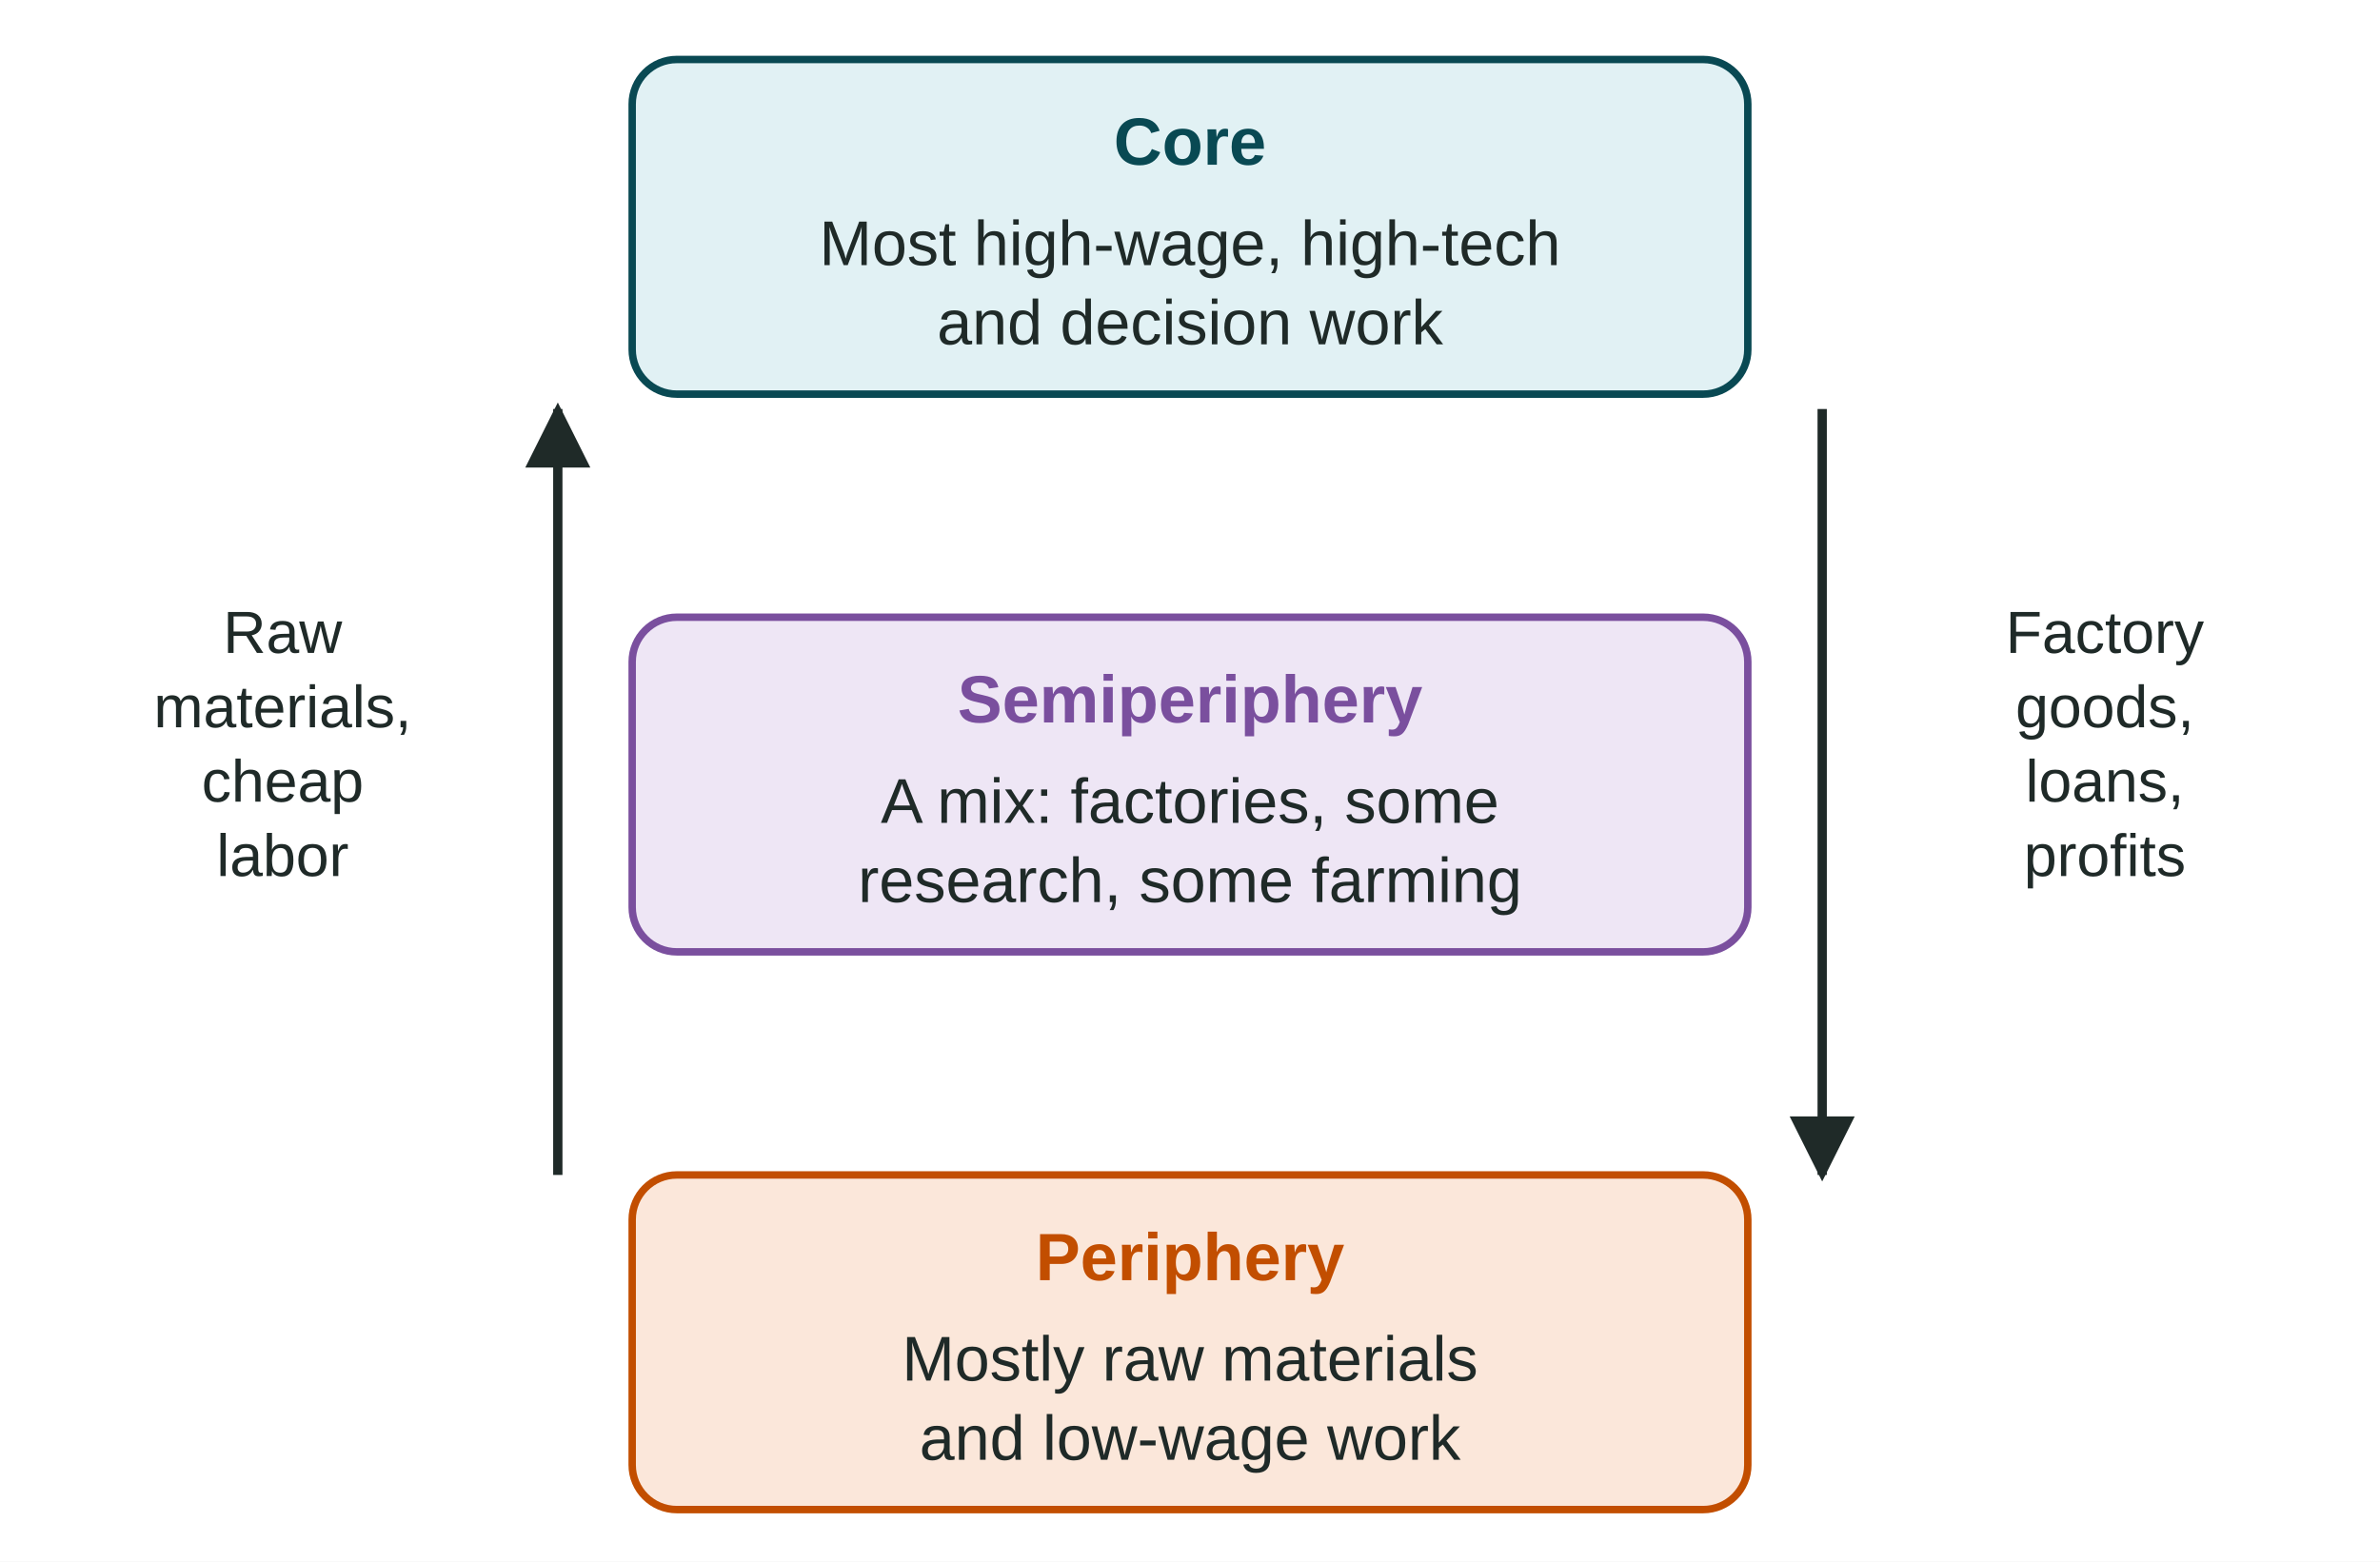
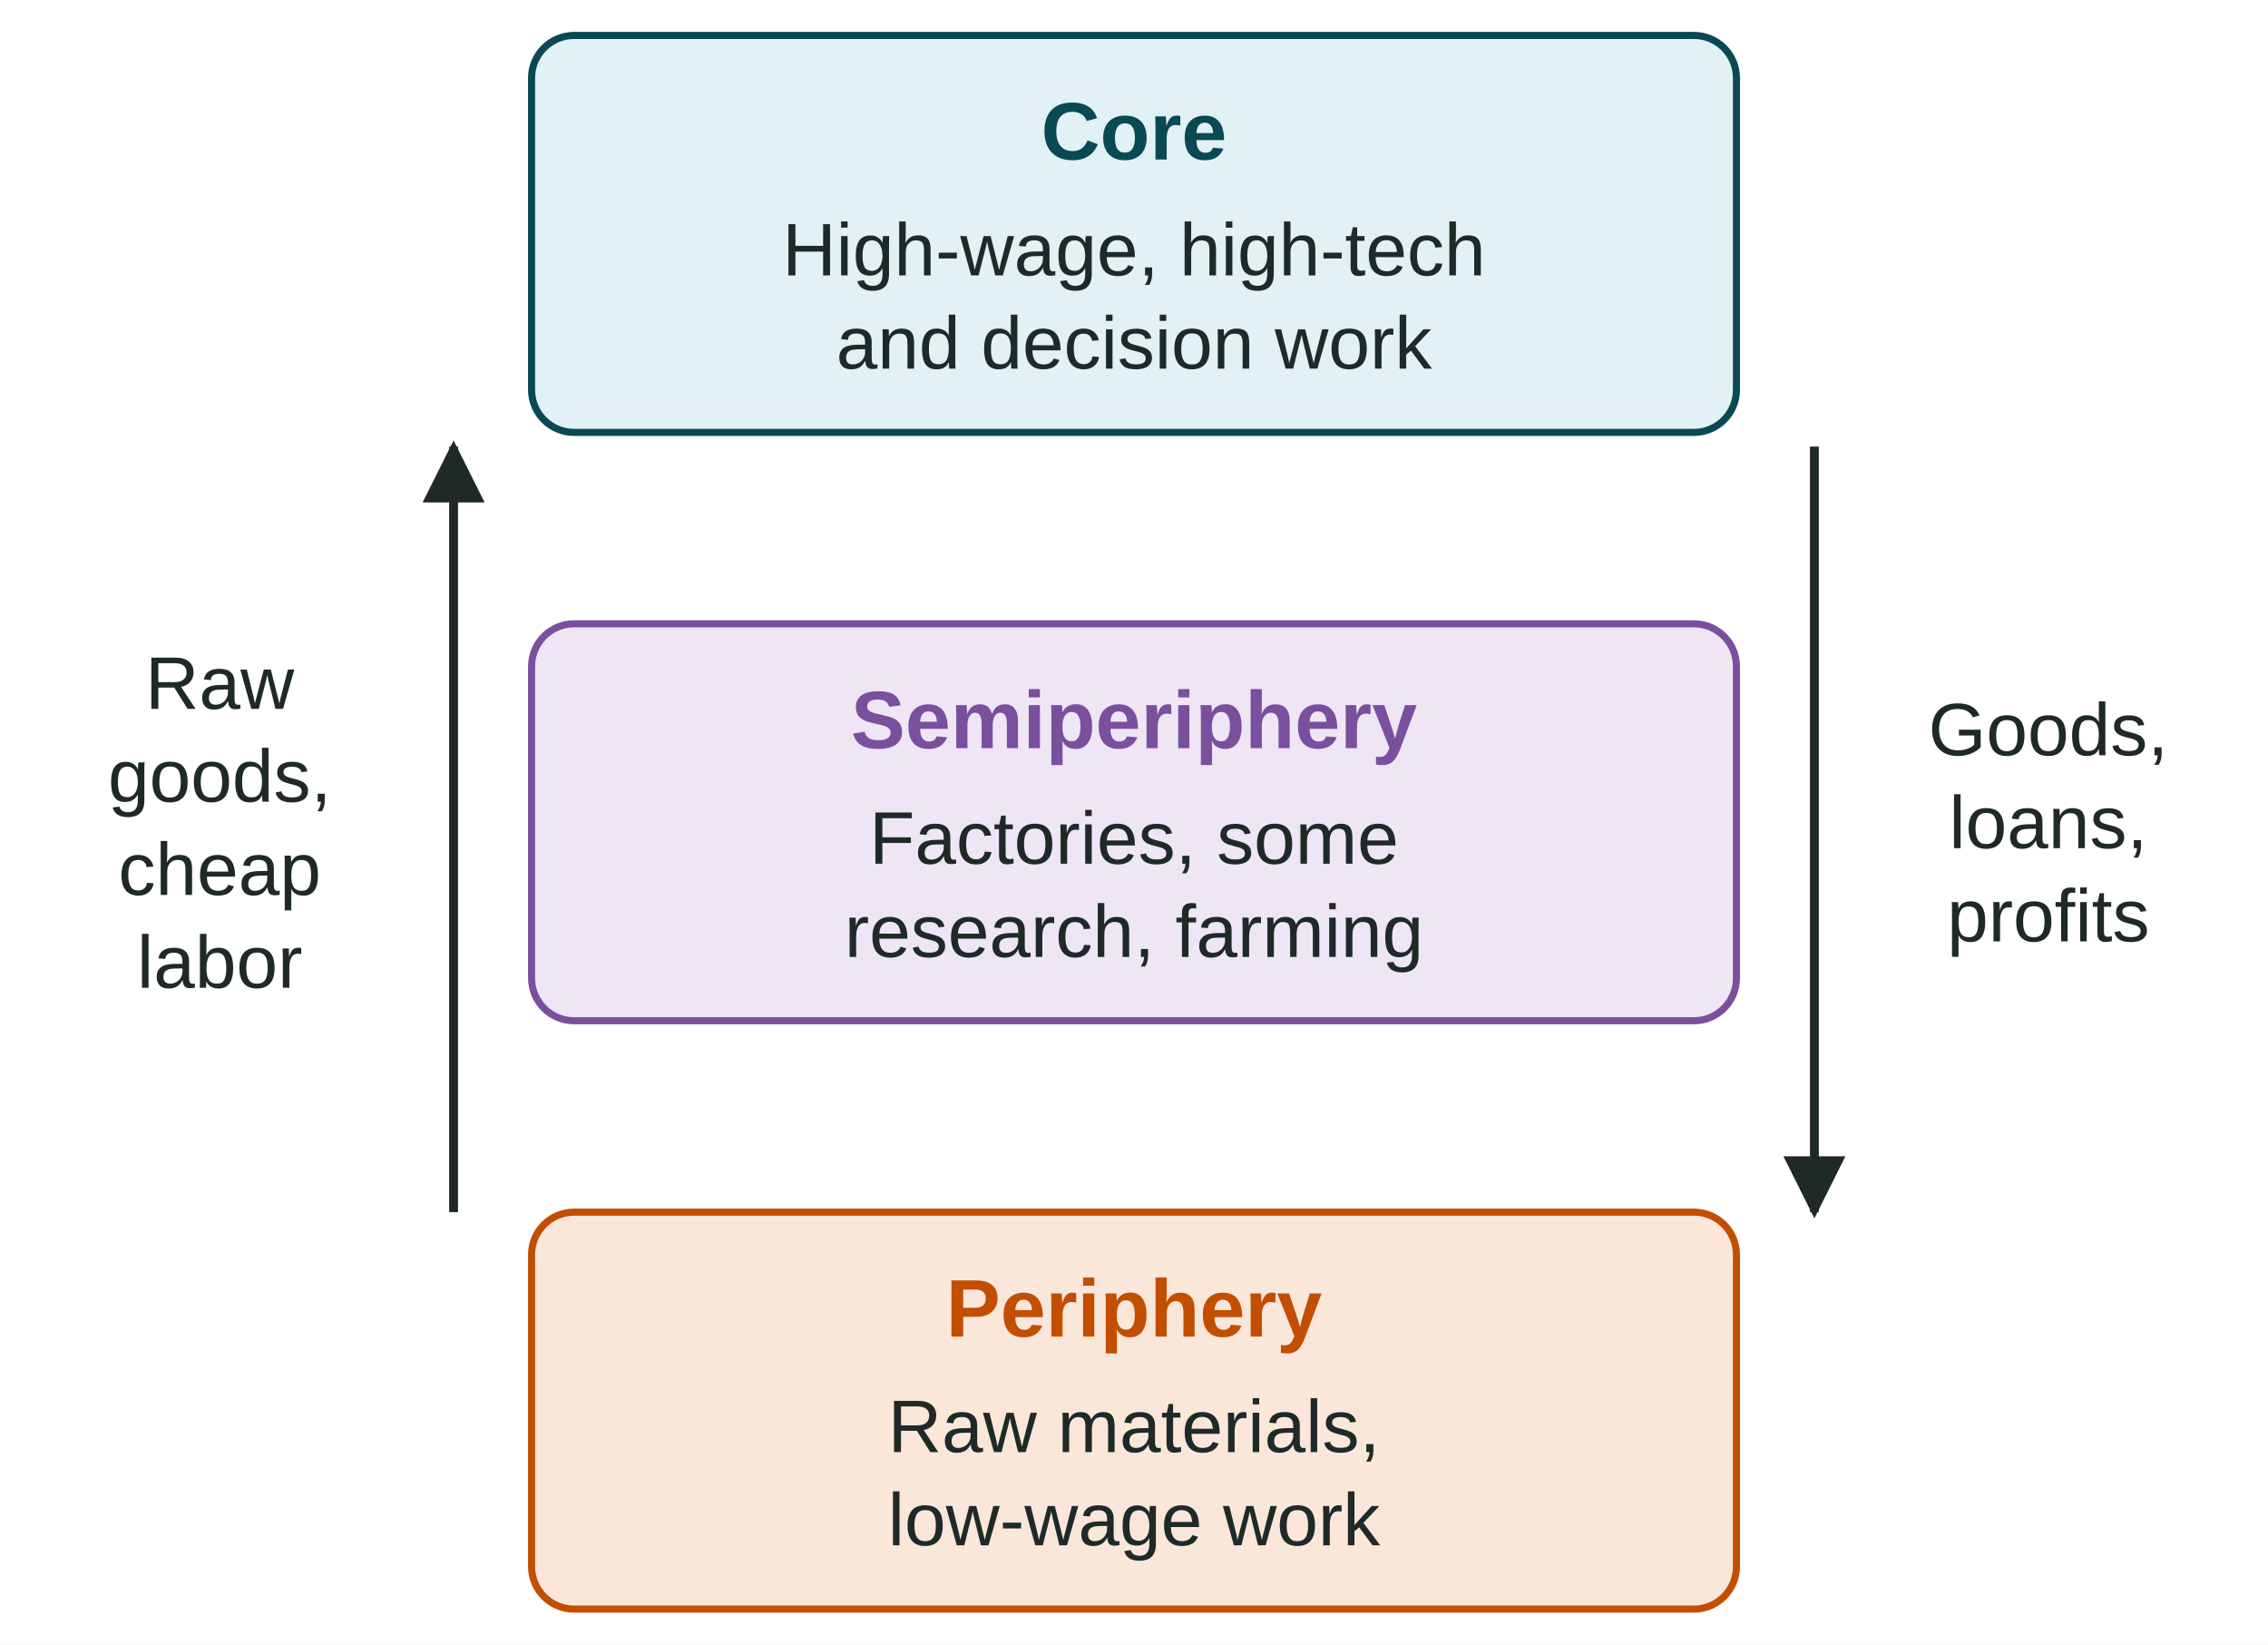
- <svg xmlns="http://www.w3.org/2000/svg" viewBox="0 0 640 420" width="640" height="420" role="img" aria-labelledby="development-theories-world-system-t development-theories-world-system-d" font-family="Arial, Helvetica, sans-serif">
+ <svg xmlns="http://www.w3.org/2000/svg" viewBox="0 0 640 464" width="640" height="464" role="img" aria-labelledby="development-theories-world-system-t development-theories-world-system-d" font-family="Arial, Helvetica, sans-serif">
  <defs>
    <marker id="development-theories-world-system-ar" viewBox="0 0 10 10" refX="9" refY="5" markerWidth="7" markerHeight="7" orient="auto-start-reverse">
      <path d="M0,0 L10,5 L0,10 z" fill="#1F2A28" />
    </marker>
  </defs>
-   <rect width="640" height="420" fill="#FFFFFF" />
-   <rect x="170" y="16" width="300" height="90" rx="12" fill="#E1F1F4" stroke="#094953" stroke-width="2" />
-   <text x="320" y="44.3" font-size="18" font-weight="700" fill="#094953" text-anchor="middle">Core</text>
-   <text x="320" y="71.3" font-size="17" font-weight="400" fill="#1F2A28" text-anchor="middle">Most high-wage, high-tech</text>
-   <text x="320" y="92.6" font-size="17" font-weight="400" fill="#1F2A28" text-anchor="middle">and decision work</text>
-   <rect x="170" y="166" width="300" height="90" rx="12" fill="#EEE6F5" stroke="#7A4F9E" stroke-width="2" />
-   <text x="320" y="194.3" font-size="18" font-weight="700" fill="#7A4F9E" text-anchor="middle">Semiperiphery</text>
-   <text x="320" y="221.3" font-size="17" font-weight="400" fill="#1F2A28" text-anchor="middle">A mix: factories, some</text>
-   <text x="320" y="242.6" font-size="17" font-weight="400" fill="#1F2A28" text-anchor="middle">research, some farming</text>
-   <rect x="170" y="316" width="300" height="90" rx="12" fill="#FBE7DA" stroke="#C24E00" stroke-width="2" />
-   <text x="320" y="344.3" font-size="18" font-weight="700" fill="#C24E00" text-anchor="middle">Periphery</text>
-   <text x="320" y="371.3" font-size="17" font-weight="400" fill="#1F2A28" text-anchor="middle">Mostly raw materials</text>
-   <text x="320" y="392.6" font-size="17" font-weight="400" fill="#1F2A28" text-anchor="middle">and low-wage work</text>
-   <line x1="150" y1="316" x2="150" y2="110" stroke="#1F2A28" stroke-width="2.5" marker-end="url(#development-theories-world-system-ar)" />
-   <line x1="490" y1="110" x2="490" y2="316" stroke="#1F2A28" stroke-width="2.5" marker-end="url(#development-theories-world-system-ar)" />
-   <text x="76" y="175.6" font-size="16" font-weight="400" fill="#1F2A28" text-anchor="middle">Raw</text>
-   <text x="76" y="195.6" font-size="16" font-weight="400" fill="#1F2A28" text-anchor="middle">materials,</text>
-   <text x="76" y="215.6" font-size="16" font-weight="400" fill="#1F2A28" text-anchor="middle">cheap</text>
-   <text x="76" y="235.6" font-size="16" font-weight="400" fill="#1F2A28" text-anchor="middle">labor</text>
-   <text x="566" y="175.6" font-size="16" font-weight="400" fill="#1F2A28" text-anchor="middle">Factory</text>
-   <text x="566" y="195.6" font-size="16" font-weight="400" fill="#1F2A28" text-anchor="middle">goods,</text>
-   <text x="566" y="215.6" font-size="16" font-weight="400" fill="#1F2A28" text-anchor="middle">loans,</text>
-   <text x="566" y="235.6" font-size="16" font-weight="400" fill="#1F2A28" text-anchor="middle">profits</text>
+   <rect width="640" height="464" fill="#FFFFFF" />
+   <rect x="150" y="10" width="340" height="112" rx="12" fill="#E1F1F4" stroke="#094953" stroke-width="2" />
+   <text x="320" y="45.0" font-size="23" font-weight="700" fill="#094953" text-anchor="middle">Core</text>
+   <text x="320" y="77.7" font-size="21" font-weight="400" fill="#1F2A28" text-anchor="middle">High-wage, high-tech</text>
+   <text x="320" y="104.0" font-size="21" font-weight="400" fill="#1F2A28" text-anchor="middle">and decision work</text>
+   <rect x="150" y="176" width="340" height="112" rx="12" fill="#EEE6F5" stroke="#7A4F9E" stroke-width="2" />
+   <text x="320" y="211.1" font-size="23" font-weight="700" fill="#7A4F9E" text-anchor="middle">Semiperiphery</text>
+   <text x="320" y="243.7" font-size="21" font-weight="400" fill="#1F2A28" text-anchor="middle">Factories, some</text>
+   <text x="320" y="270.0" font-size="21" font-weight="400" fill="#1F2A28" text-anchor="middle">research, farming</text>
+   <rect x="150" y="342" width="340" height="112" rx="12" fill="#FBE7DA" stroke="#C24E00" stroke-width="2" />
+   <text x="320" y="377.1" font-size="23" font-weight="700" fill="#C24E00" text-anchor="middle">Periphery</text>
+   <text x="320" y="409.7" font-size="21" font-weight="400" fill="#1F2A28" text-anchor="middle">Raw materials,</text>
+   <text x="320" y="436.0" font-size="21" font-weight="400" fill="#1F2A28" text-anchor="middle">low-wage work</text>
+   <line x1="128" y1="342" x2="128" y2="126" stroke="#1F2A28" stroke-width="2.5" marker-end="url(#development-theories-world-system-ar)" />
+   <line x1="512" y1="126" x2="512" y2="342" stroke="#1F2A28" stroke-width="2.5" marker-end="url(#development-theories-world-system-ar)" />
+   <text x="62" y="200.0" font-size="21" font-weight="400" fill="#1F2A28" text-anchor="middle">Raw</text>
+   <text x="62" y="226.2" font-size="21" font-weight="400" fill="#1F2A28" text-anchor="middle">goods,</text>
+   <text x="62" y="252.5" font-size="21" font-weight="400" fill="#1F2A28" text-anchor="middle">cheap</text>
+   <text x="62" y="278.7" font-size="21" font-weight="400" fill="#1F2A28" text-anchor="middle">labor</text>
+   <text x="578" y="213.1" font-size="21" font-weight="400" fill="#1F2A28" text-anchor="middle">Goods,</text>
+   <text x="578" y="239.3" font-size="21" font-weight="400" fill="#1F2A28" text-anchor="middle">loans,</text>
+   <text x="578" y="265.6" font-size="21" font-weight="400" fill="#1F2A28" text-anchor="middle">profits</text>
</svg>
